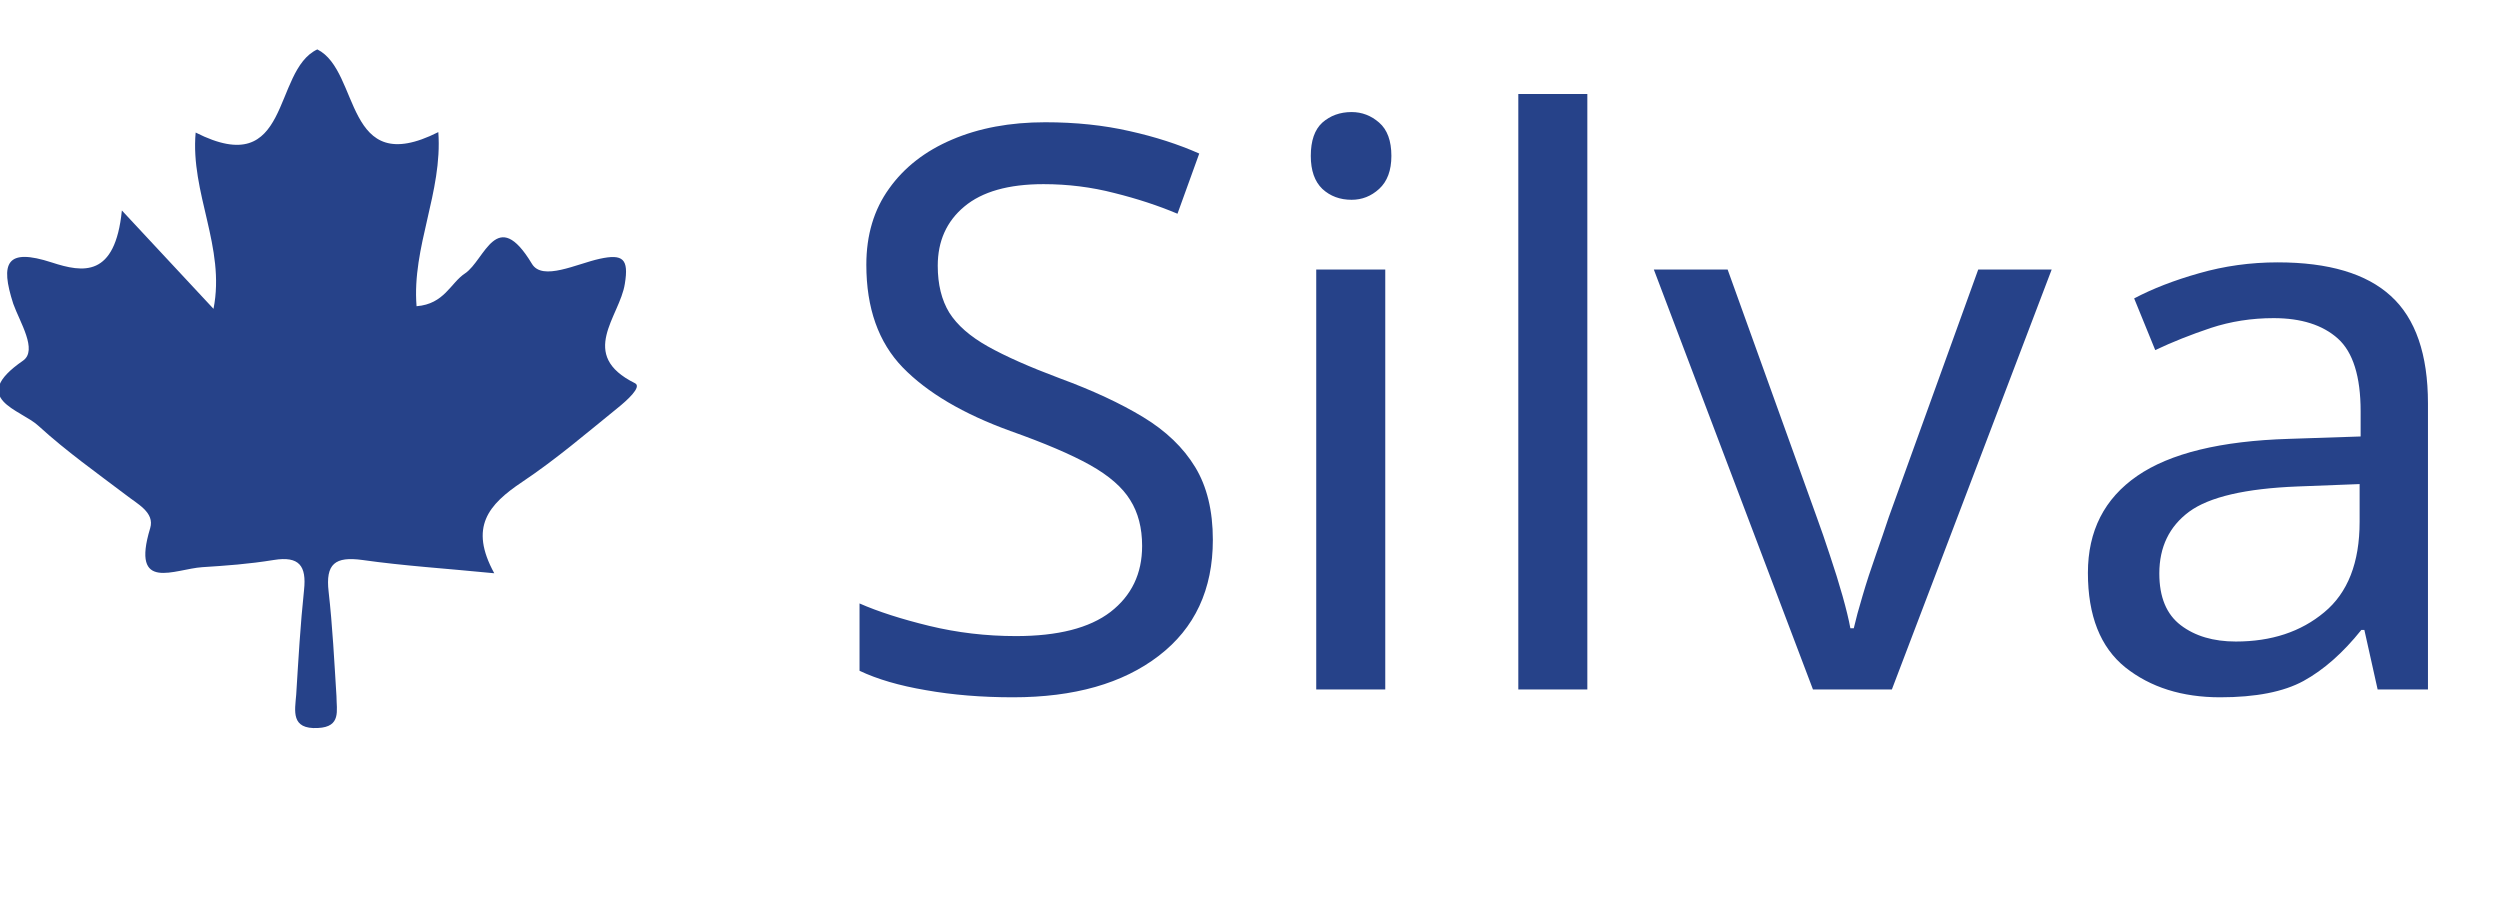
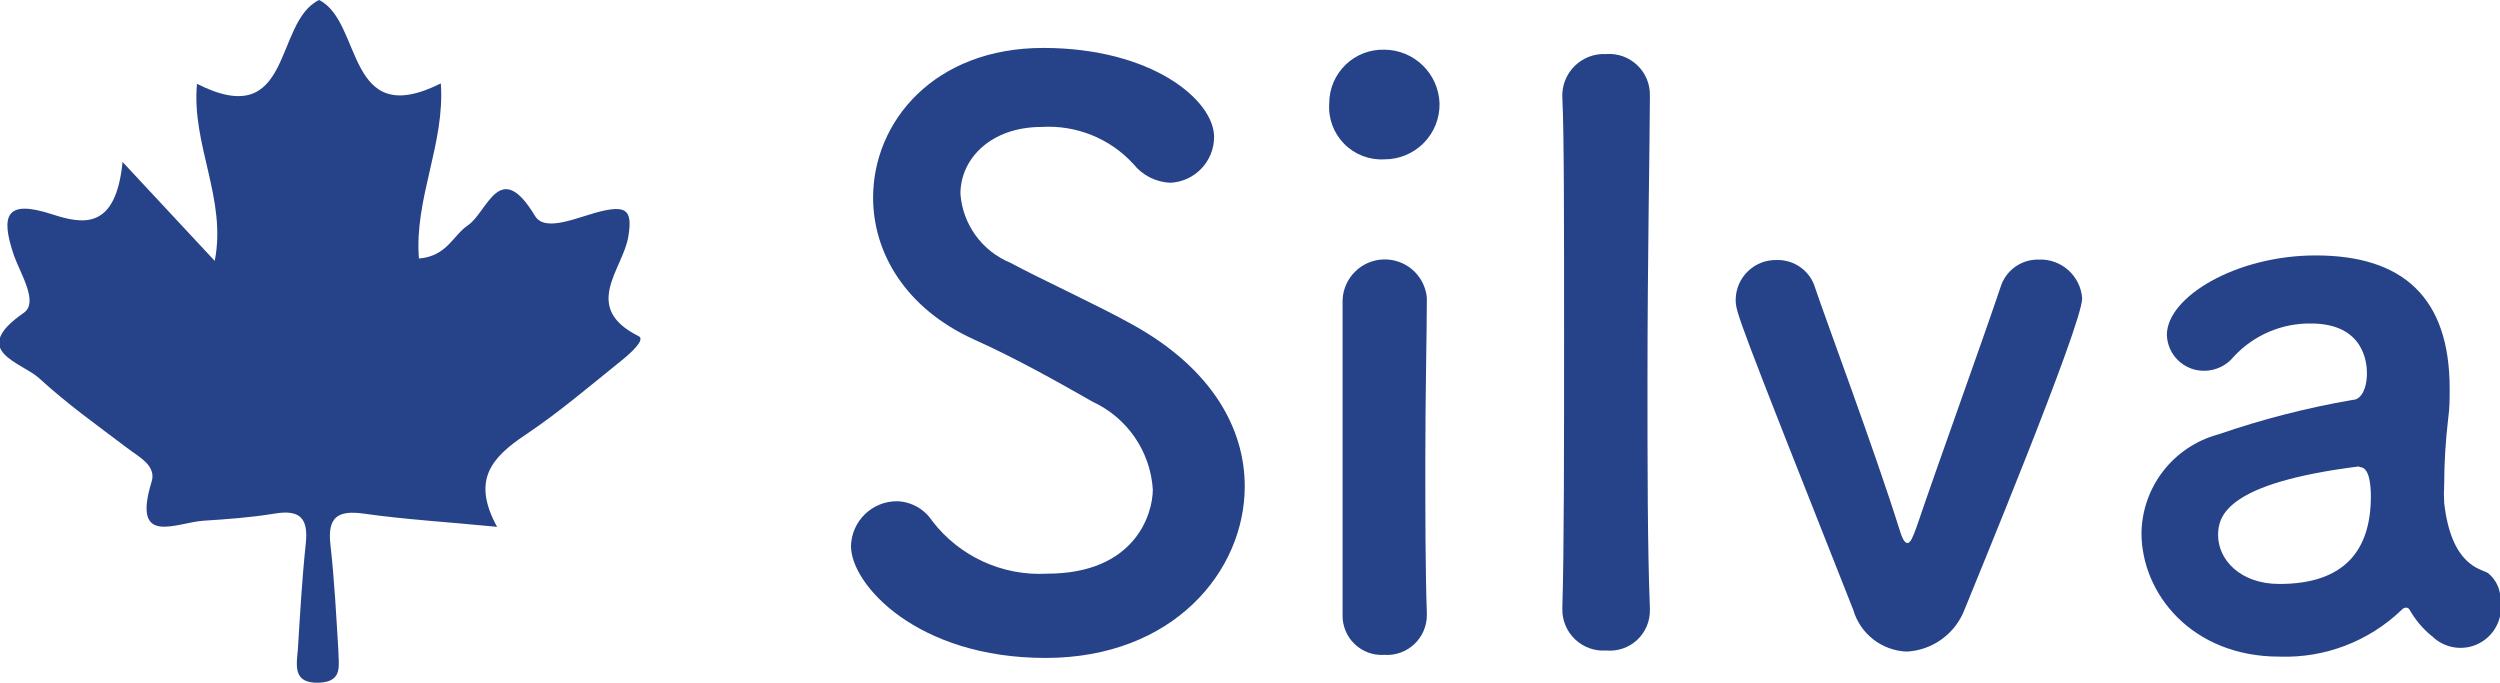
- <svg xmlns="http://www.w3.org/2000/svg" viewBox="0 0 114.87 41.73">
+ <svg xmlns="http://www.w3.org/2000/svg" viewBox="0 0 114.22 31.19">
  <defs>
-     <style>.cls-1{font-size:36px;font-family:TsukuARdGothic-Bold-83pv-RKSJ-H, Tsukushi A Round Gothic;}.cls-1,.cls-2{fill:#264289;}</style>
+     <style>.cls-1{fill:#264289;}</style>
  </defs>
  <g id="レイヤー_2" data-name="レイヤー 2">
    <g id="レイヤー_1-2" data-name="レイヤー 1">
-       <text class="cls-1" transform="translate(37.65 31.68)">Silva</text>
-       <path class="cls-2" d="M5.6,9.67l4.21,4.52c.56-2.83-1.07-5.32-.82-8.1,4.42,2.24,3.5-2.84,5.59-3.82,2,1,1.2,6,5.56,3.8.2,2.76-1.22,5.27-1,8,1.28-.1,1.56-1.07,2.23-1.51.91-.61,1.45-3.13,3.07-.44.48.81,2.06,0,3.12-.23s1.34,0,1.15,1.15c-.23,1.51-2.18,3.26.47,4.57.33.17-.4.81-.77,1.11C27,19.86,25.57,21.09,24,22.14s-2.45,2.08-1.29,4.2c-2.23-.22-4.16-.34-6.06-.61-1.25-.17-1.7.17-1.55,1.46.18,1.59.26,3.2.36,4.8,0,.65.23,1.41-.85,1.46-1.26.07-1.06-.79-1-1.53.1-1.6.19-3.21.36-4.81.12-1.11-.22-1.57-1.39-1.38s-2.19.26-3.28.33c-1.27.08-3.3,1.18-2.4-1.79.22-.73-.6-1.12-1.13-1.54-1.32-1-2.73-2-4-3.16-.81-.76-3.26-1.24-.71-3,.68-.48-.15-1.77-.45-2.61C0,12.07.29,11.38,2.38,12.06,3.82,12.53,5.29,12.76,5.6,9.67Z" />
+       <path class="cls-1" d="M47.77,30.06c-5.87,0-8.89-3.35-8.89-5.11A2.1,2.1,0,0,1,41,22.9a2,2,0,0,1,1.59.9,6.18,6.18,0,0,0,5.25,2.41c4,0,4.83-2.7,4.83-3.85a4.75,4.75,0,0,0-2.74-4c-1.58-.9-3.53-2-5.43-2.85-3.17-1.44-4.61-4-4.61-6.48,0-3.49,2.81-6.84,7.77-6.84s7.81,2.38,7.81,4.07a2.1,2.1,0,0,1-2,2.09,2.28,2.28,0,0,1-1.69-.86A5.25,5.25,0,0,0,47.59,5.8c-2.31,0-3.71,1.44-3.71,3.06A3.7,3.7,0,0,0,46.15,12c1.47.79,4,1.94,5.61,2.84,3.6,2,5.11,4.72,5.11,7.38C56.87,26.1,53.6,30.06,47.77,30.06Z" />
+       <path class="cls-1" d="M60.73,4.72a2.45,2.45,0,0,1,2.52-2.45,2.54,2.54,0,0,1,2.52,2.45,2.51,2.51,0,0,1-2.52,2.56A2.39,2.39,0,0,1,60.73,4.72Zm2.52,25.2a1.79,1.79,0,0,1-1.91-1.84c0-3,0-7.09,0-10.37,0-1.62,0-3.06,0-4a1.93,1.93,0,0,1,3.85-.11v.08c0,1.47-.07,4.32-.07,7.34,0,2.48,0,5,.07,7v.07A1.82,1.82,0,0,1,63.25,29.92Z" />
+       <path class="cls-1" d="M71.38,27.76c.08-2.52.08-7.63.08-12.46s0-9.39-.08-10.83a1.9,1.9,0,0,1,2-2,1.86,1.86,0,0,1,2,1.91v.07c0,1.77-.11,7.31-.11,12.92,0,3.82,0,7.67.11,10.41v.07a1.83,1.83,0,0,1-2,1.87,1.87,1.87,0,0,1-2-1.91Z" />
+       <path class="cls-1" d="M87.12,29.77a2.65,2.65,0,0,1-2.45-1.91C79.3,14.29,79.3,14.26,79.3,13.68a1.83,1.83,0,0,1,1.88-1.8,1.78,1.78,0,0,1,1.76,1.3c.43,1.29,2.74,7.49,3.82,10.94.14.47.25.69.39.69s.25-.29.4-.69c1-2.95,3.06-8.64,3.85-11a1.78,1.78,0,0,1,1.73-1.26,1.91,1.91,0,0,1,2,1.77c0,1.22-5,13.28-5.37,14.21A3,3,0,0,1,87.12,29.77Z" />
+       <path class="cls-1" d="M111.09,29.05a4.27,4.27,0,0,1-1-1.19.19.19,0,0,0-.15-.1.29.29,0,0,0-.21.1A7.67,7.67,0,0,1,104.14,30c-4,0-6.3-2.88-6.3-5.65a4.74,4.74,0,0,1,3.5-4.5,39.44,39.44,0,0,1,6.15-1.58c.36,0,.65-.47.65-1.22,0-.44-.11-2.27-2.56-2.27a4.72,4.72,0,0,0-3.52,1.51,1.75,1.75,0,0,1-1.34.65A1.69,1.69,0,0,1,99,15.3c0-1.73,3.16-3.63,6.8-3.63,4,0,6.12,1.94,6.12,6.08,0,.47,0,.9-.07,1.4a26.18,26.18,0,0,0-.18,3,6.71,6.71,0,0,0,0,.83c.33,2.88,1.66,3,2,3.2a1.53,1.53,0,0,1,.57,1.26,1.85,1.85,0,0,1-3.13,1.62Zm-3.31-7.74c-6.08.76-6.44,2.27-6.44,3.14,0,1.11,1,2.23,2.8,2.23,2.92,0,4.18-1.48,4.18-4,0-.54-.07-1.34-.51-1.34Z" />
+       <path class="cls-1" d="M5.6,7.4l4.21,4.52C10.37,9.09,8.74,6.61,9,3.83,13.41,6.06,12.49,1,14.58,0c2,1,1.2,6,5.56,3.81.2,2.75-1.22,5.26-1,8,1.28-.1,1.56-1.06,2.23-1.51.91-.61,1.45-3.13,3.07-.44.48.81,2.06,0,3.12-.23s1.34,0,1.15,1.16c-.23,1.5-2.18,3.25.47,4.57.33.16-.4.8-.77,1.1C27,17.59,25.57,18.82,24,19.87s-2.45,2.08-1.29,4.2c-2.23-.22-4.16-.33-6.06-.6-1.25-.18-1.7.17-1.55,1.45.18,1.59.26,3.2.36,4.81,0,.64.23,1.4-.85,1.46-1.26.06-1.06-.8-1-1.54.1-1.6.19-3.21.36-4.81.12-1.11-.22-1.57-1.39-1.38s-2.19.26-3.28.33C8.06,23.87,6,25,6.93,22c.22-.74-.6-1.13-1.13-1.54-1.32-1-2.73-2-4-3.17-.81-.75-3.26-1.24-.71-3,.68-.48-.15-1.77-.45-2.61C0,9.8.29,9.11,2.38,9.79,3.82,10.26,5.29,10.5,5.6,7.4Z" />
    </g>
  </g>
</svg>
